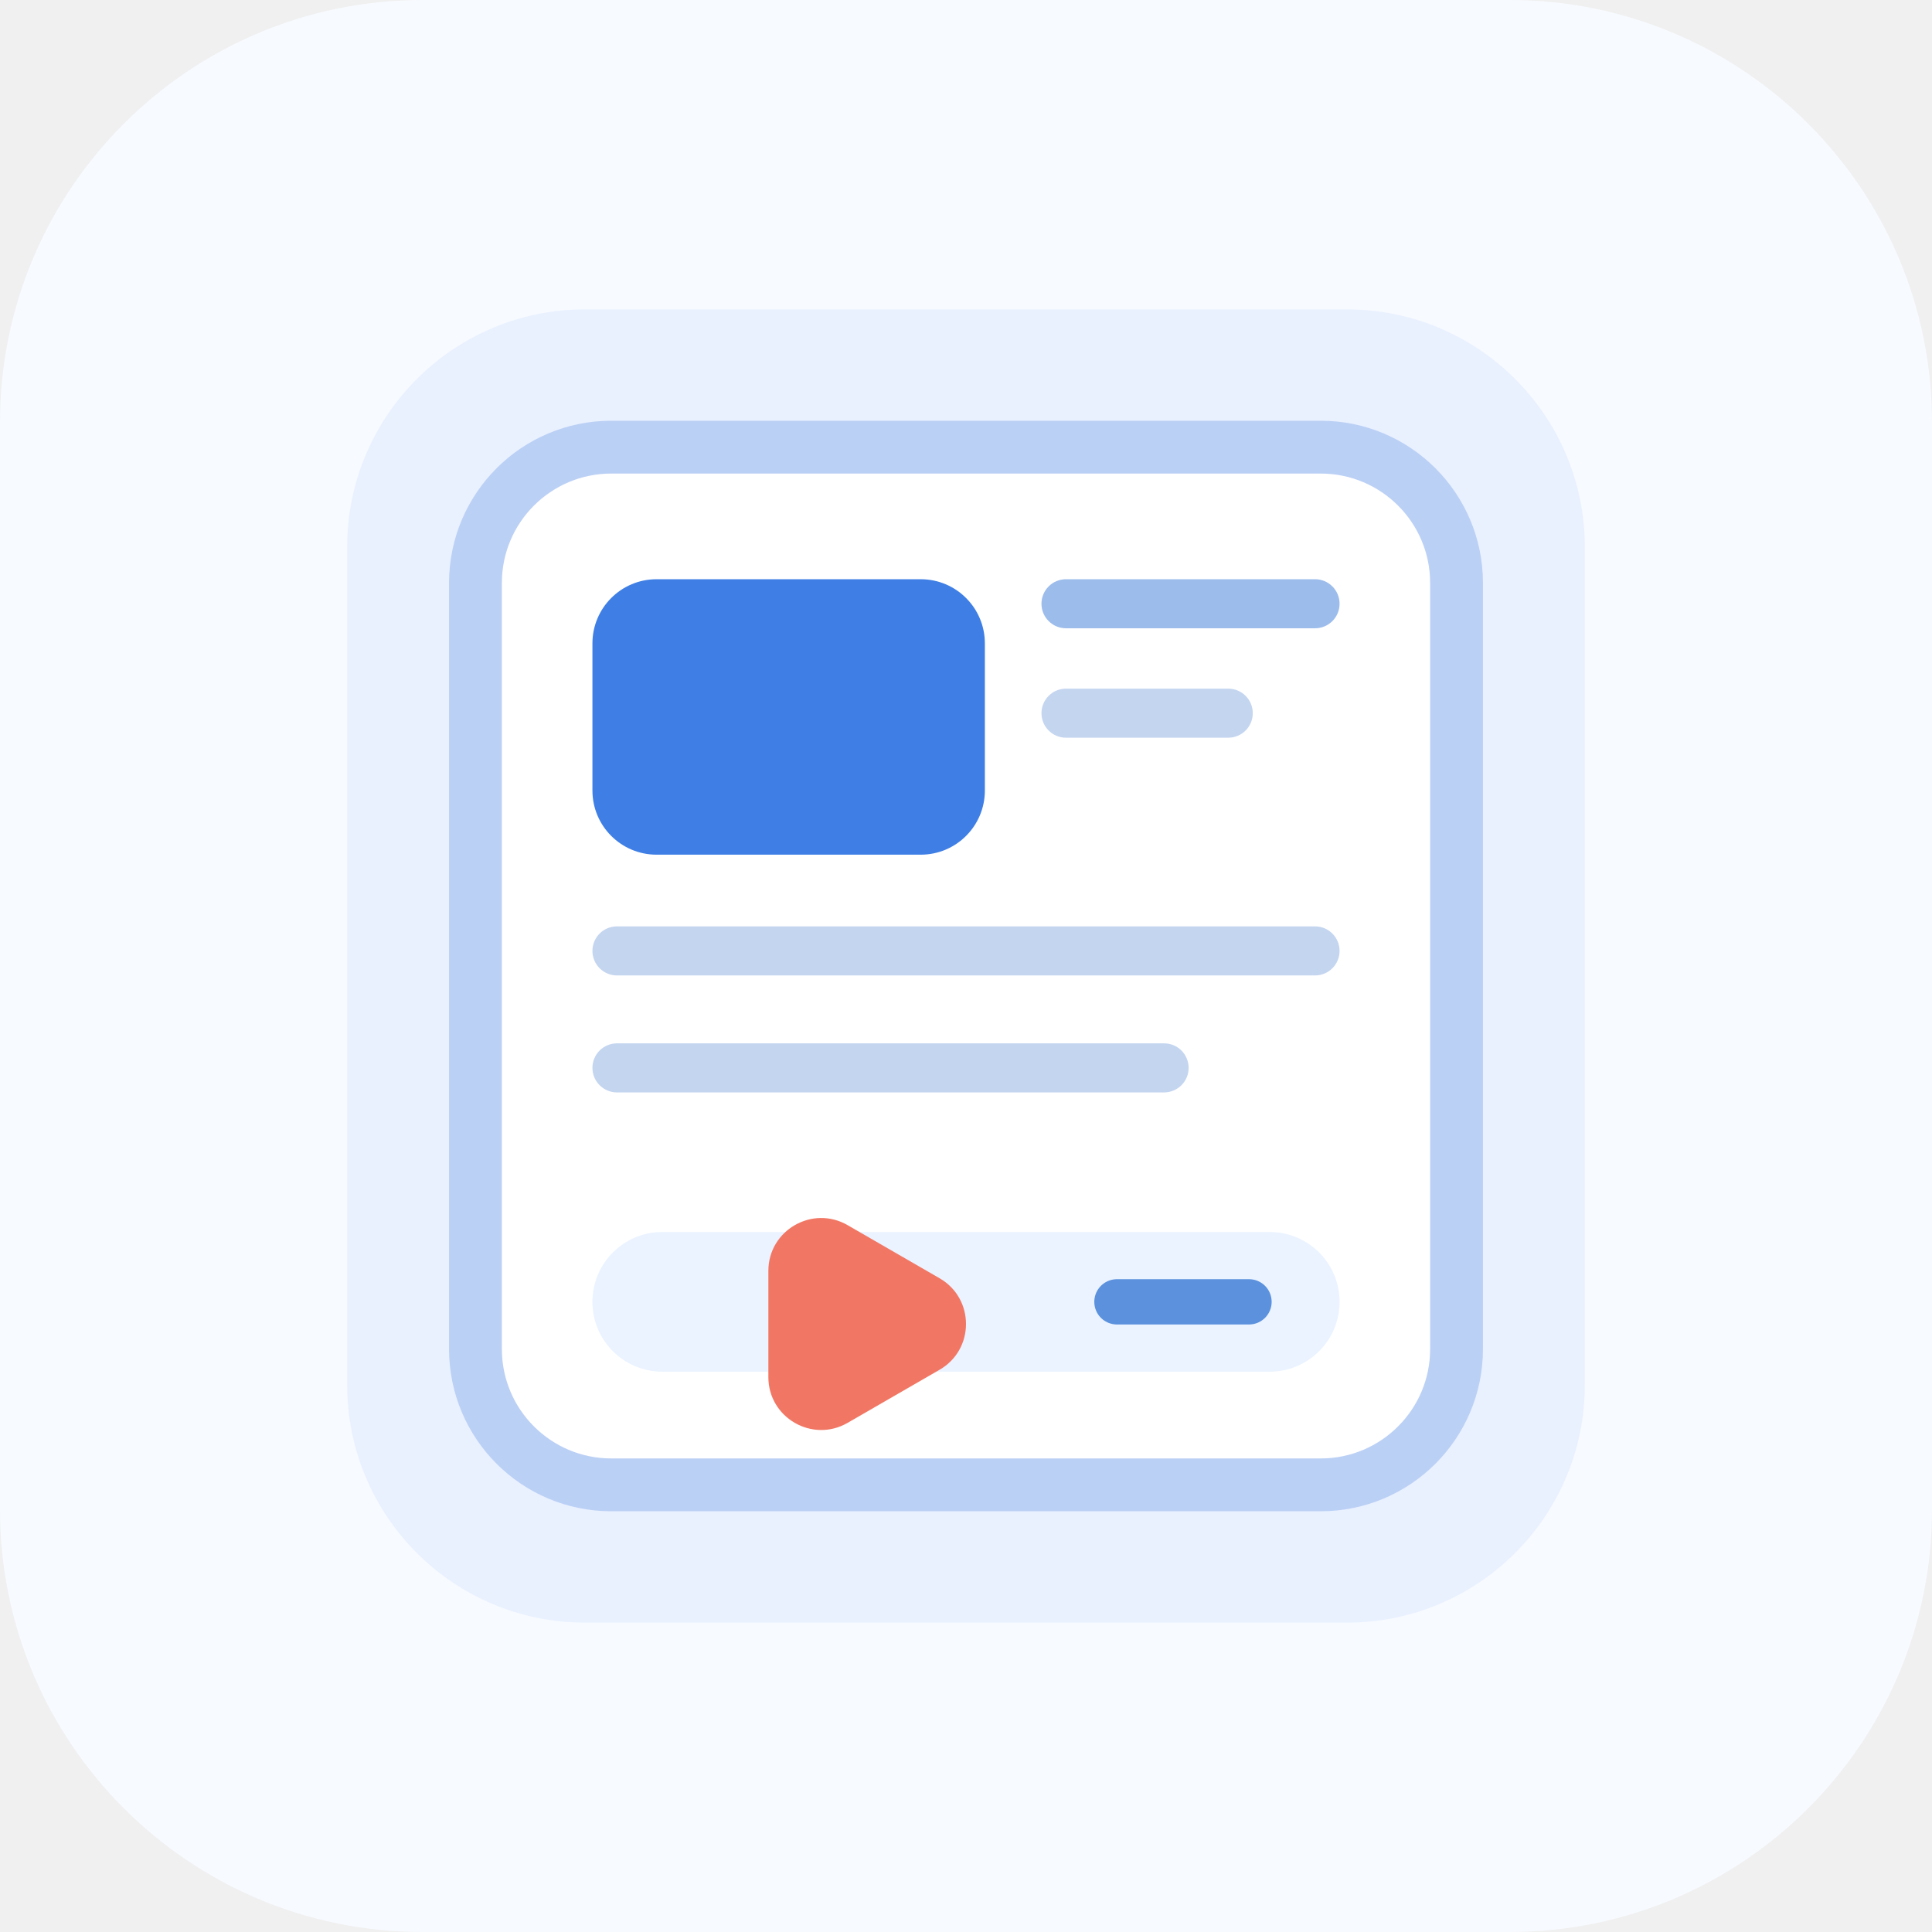
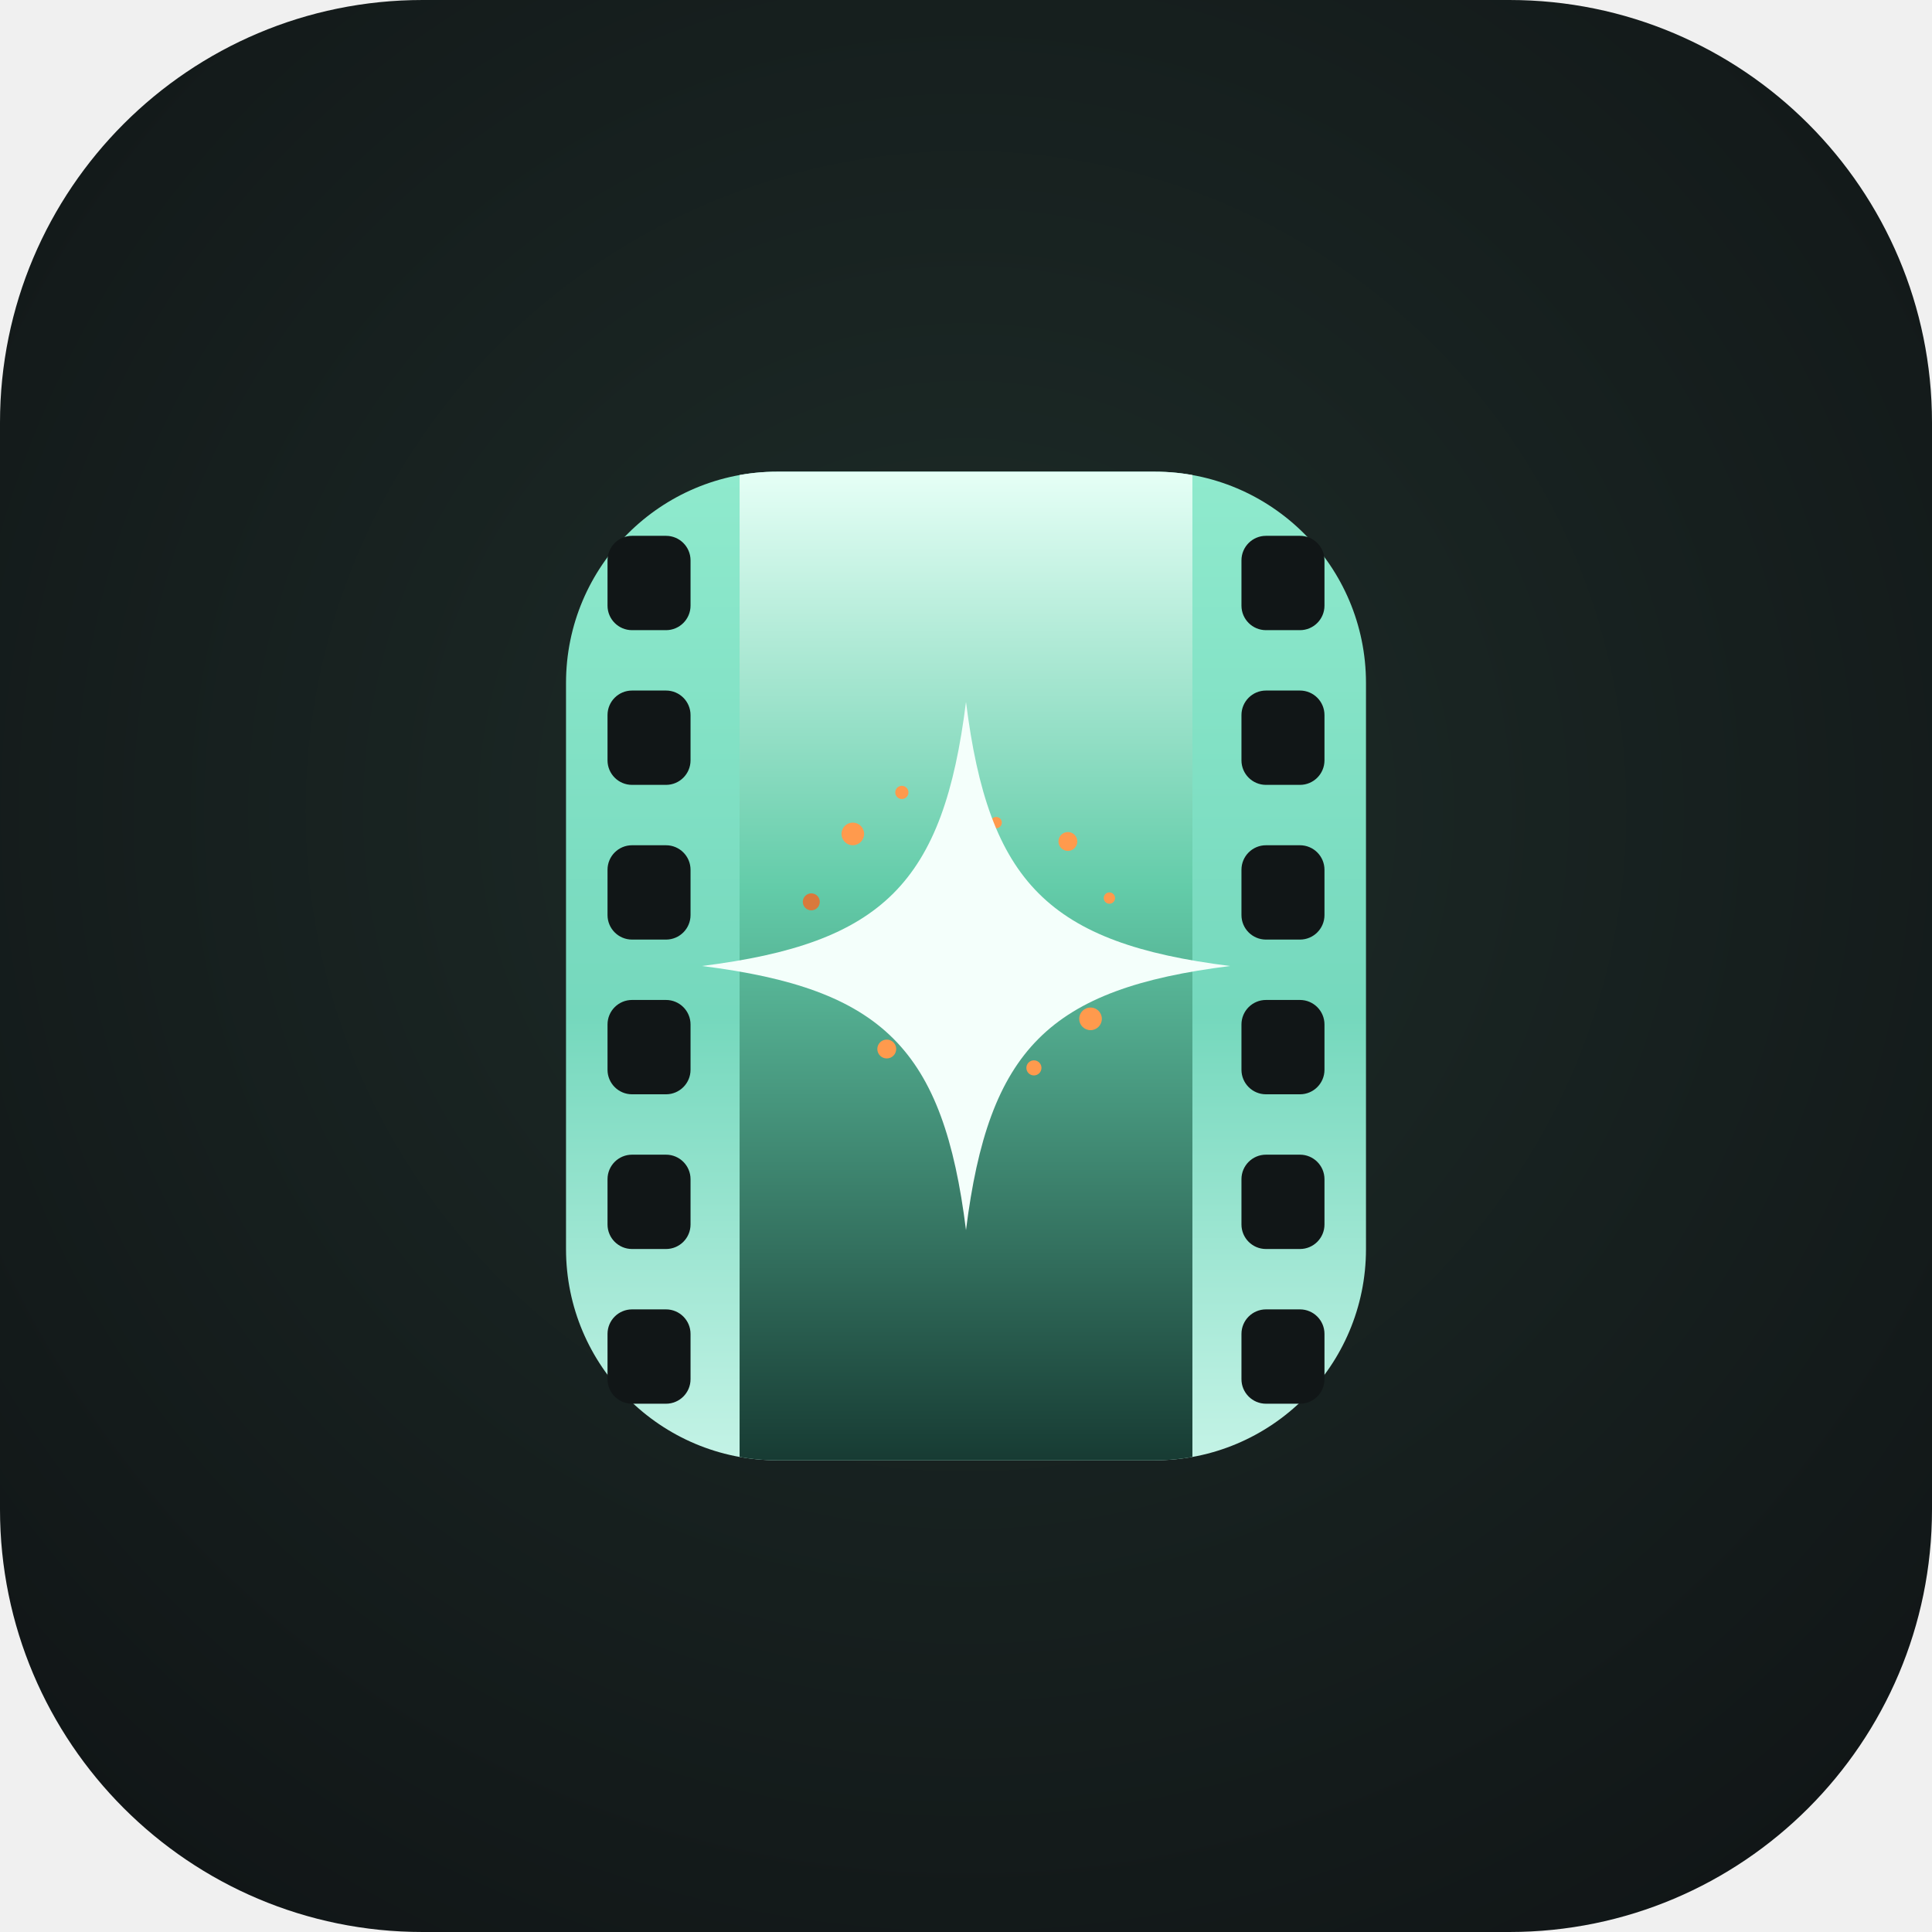
<svg xmlns="http://www.w3.org/2000/svg" width="1024" height="1024" viewBox="0 0 1024 1024" fill="none">
-   <rect width="1024" height="1024" rx="224" fill="#F7FAFF" />
-   <rect x="184" y="164" width="656" height="696" rx="126" fill="#E9F1FF" />
-   <rect x="252" y="237" width="520" height="550" rx="72" fill="#FFFFFF" stroke="#BBD0F5" stroke-width="28" />
-   <rect x="314" y="307" width="208" height="146" rx="34" fill="#3F7FE5" />
-   <rect x="552" y="307" width="158" height="26" rx="13" fill="#9CBCEB" />
-   <rect x="552" y="365" width="112" height="26" rx="13" fill="#C4D5F0" />
-   <rect x="314" y="491" width="396" height="26" rx="13" fill="#C4D5F0" />
-   <rect x="314" y="553" width="316" height="26" rx="13" fill="#C4D5F0" />
-   <rect x="314" y="653" width="396" height="74" rx="37" fill="#EAF3FF" />
-   <path d="M498 677.5C516.667 688.274 516.667 715.226 498 726L449.25 754.146C430.583 764.92 407.25 751.446 407.25 729.896V673.604C407.25 652.054 430.583 638.58 449.25 649.354L498 677.5Z" fill="#F17764" />
-   <path d="M592 690H662" stroke="#5B91DD" stroke-width="24" stroke-linecap="round" />
+   <defs>
+     <radialGradient id="bg" cx="512" cy="430" r="700" gradientUnits="userSpaceOnUse">
+       <stop stop-color="#1E2D29" />
+       <stop offset="1" stop-color="#111617" />
+     </radialGradient>
+     <linearGradient id="film" x1="512" y1="250" x2="512" y2="774" gradientUnits="userSpaceOnUse">
+       <stop stop-color="#8FEACD" />
+       <stop offset="0.55" stop-color="#75D8BD" />
+       <stop offset="1" stop-color="#C4F3E6" />
+     </linearGradient>
+     <linearGradient id="frame" x1="512" y1="250" x2="512" y2="774" gradientUnits="userSpaceOnUse">
+       <stop stop-color="#E6FFF6" />
+       <stop offset="0.42" stop-color="#63CCA9" />
+       <stop offset="1" stop-color="#173B33" />
+     </linearGradient>
+     <clipPath id="filmClip">
+       <rect x="300" y="250" width="424" height="524" rx="112" />
+     </clipPath>
+   </defs>
+   <rect width="1024" height="1024" rx="224" fill="url(#bg)" />
+   <rect x="300" y="250" width="424" height="524" rx="112" fill="url(#film)" />
+   <g clip-path="url(#filmClip)">
+     <rect x="392" y="250" width="240" height="524" fill="url(#frame)" />
+   </g>
+   <g fill="#111617">
+     <rect x="322" y="284" width="44" height="50" rx="13" />
+     <rect x="322" y="366" width="44" height="50" rx="13" />
+     <rect x="322" y="448" width="44" height="50" rx="13" />
+     <rect x="322" y="530" width="44" height="50" rx="13" />
+     <rect x="322" y="612" width="44" height="50" rx="13" />
+     <rect x="322" y="694" width="44" height="50" rx="13" />
+     <rect x="658" y="284" width="44" height="50" rx="13" />
+     <rect x="658" y="366" width="44" height="50" rx="13" />
+     <rect x="658" y="448" width="44" height="50" rx="13" />
+     <rect x="658" y="530" width="44" height="50" rx="13" />
+     <rect x="658" y="612" width="44" height="50" rx="13" />
+     <rect x="658" y="694" width="44" height="50" rx="13" />
+   </g>
+   <g fill="#FF9A4D">
+     <circle cx="452" cy="442" r="6" />
+     <circle cx="478" cy="420" r="3.5" />
+     <circle cx="566" cy="446" r="5" />
+     <circle cx="588" cy="476" r="3" />
+     <circle cx="470" cy="556" r="5" />
+     <circle cx="500" cy="582" r="3.5" />
+     <circle cx="548" cy="566" r="4" />
+     <circle cx="578" cy="540" r="6" />
+     <circle cx="528" cy="436" r="3" />
+   </g>
+   <g fill="#D9793C">
+     <circle cx="430" cy="478" r="4.5" />
+     <circle cx="440" cy="522" r="3" />
+     <circle cx="602" cy="508" r="2.5" />
+   </g>
+   <path d="M512 372 C524 468 556 500 652 512 C556 524 524 556 512 652 C500 556 468 524 372 512 C468 500 500 468 512 372 Z" fill="#F4FFFB" />
</svg>
